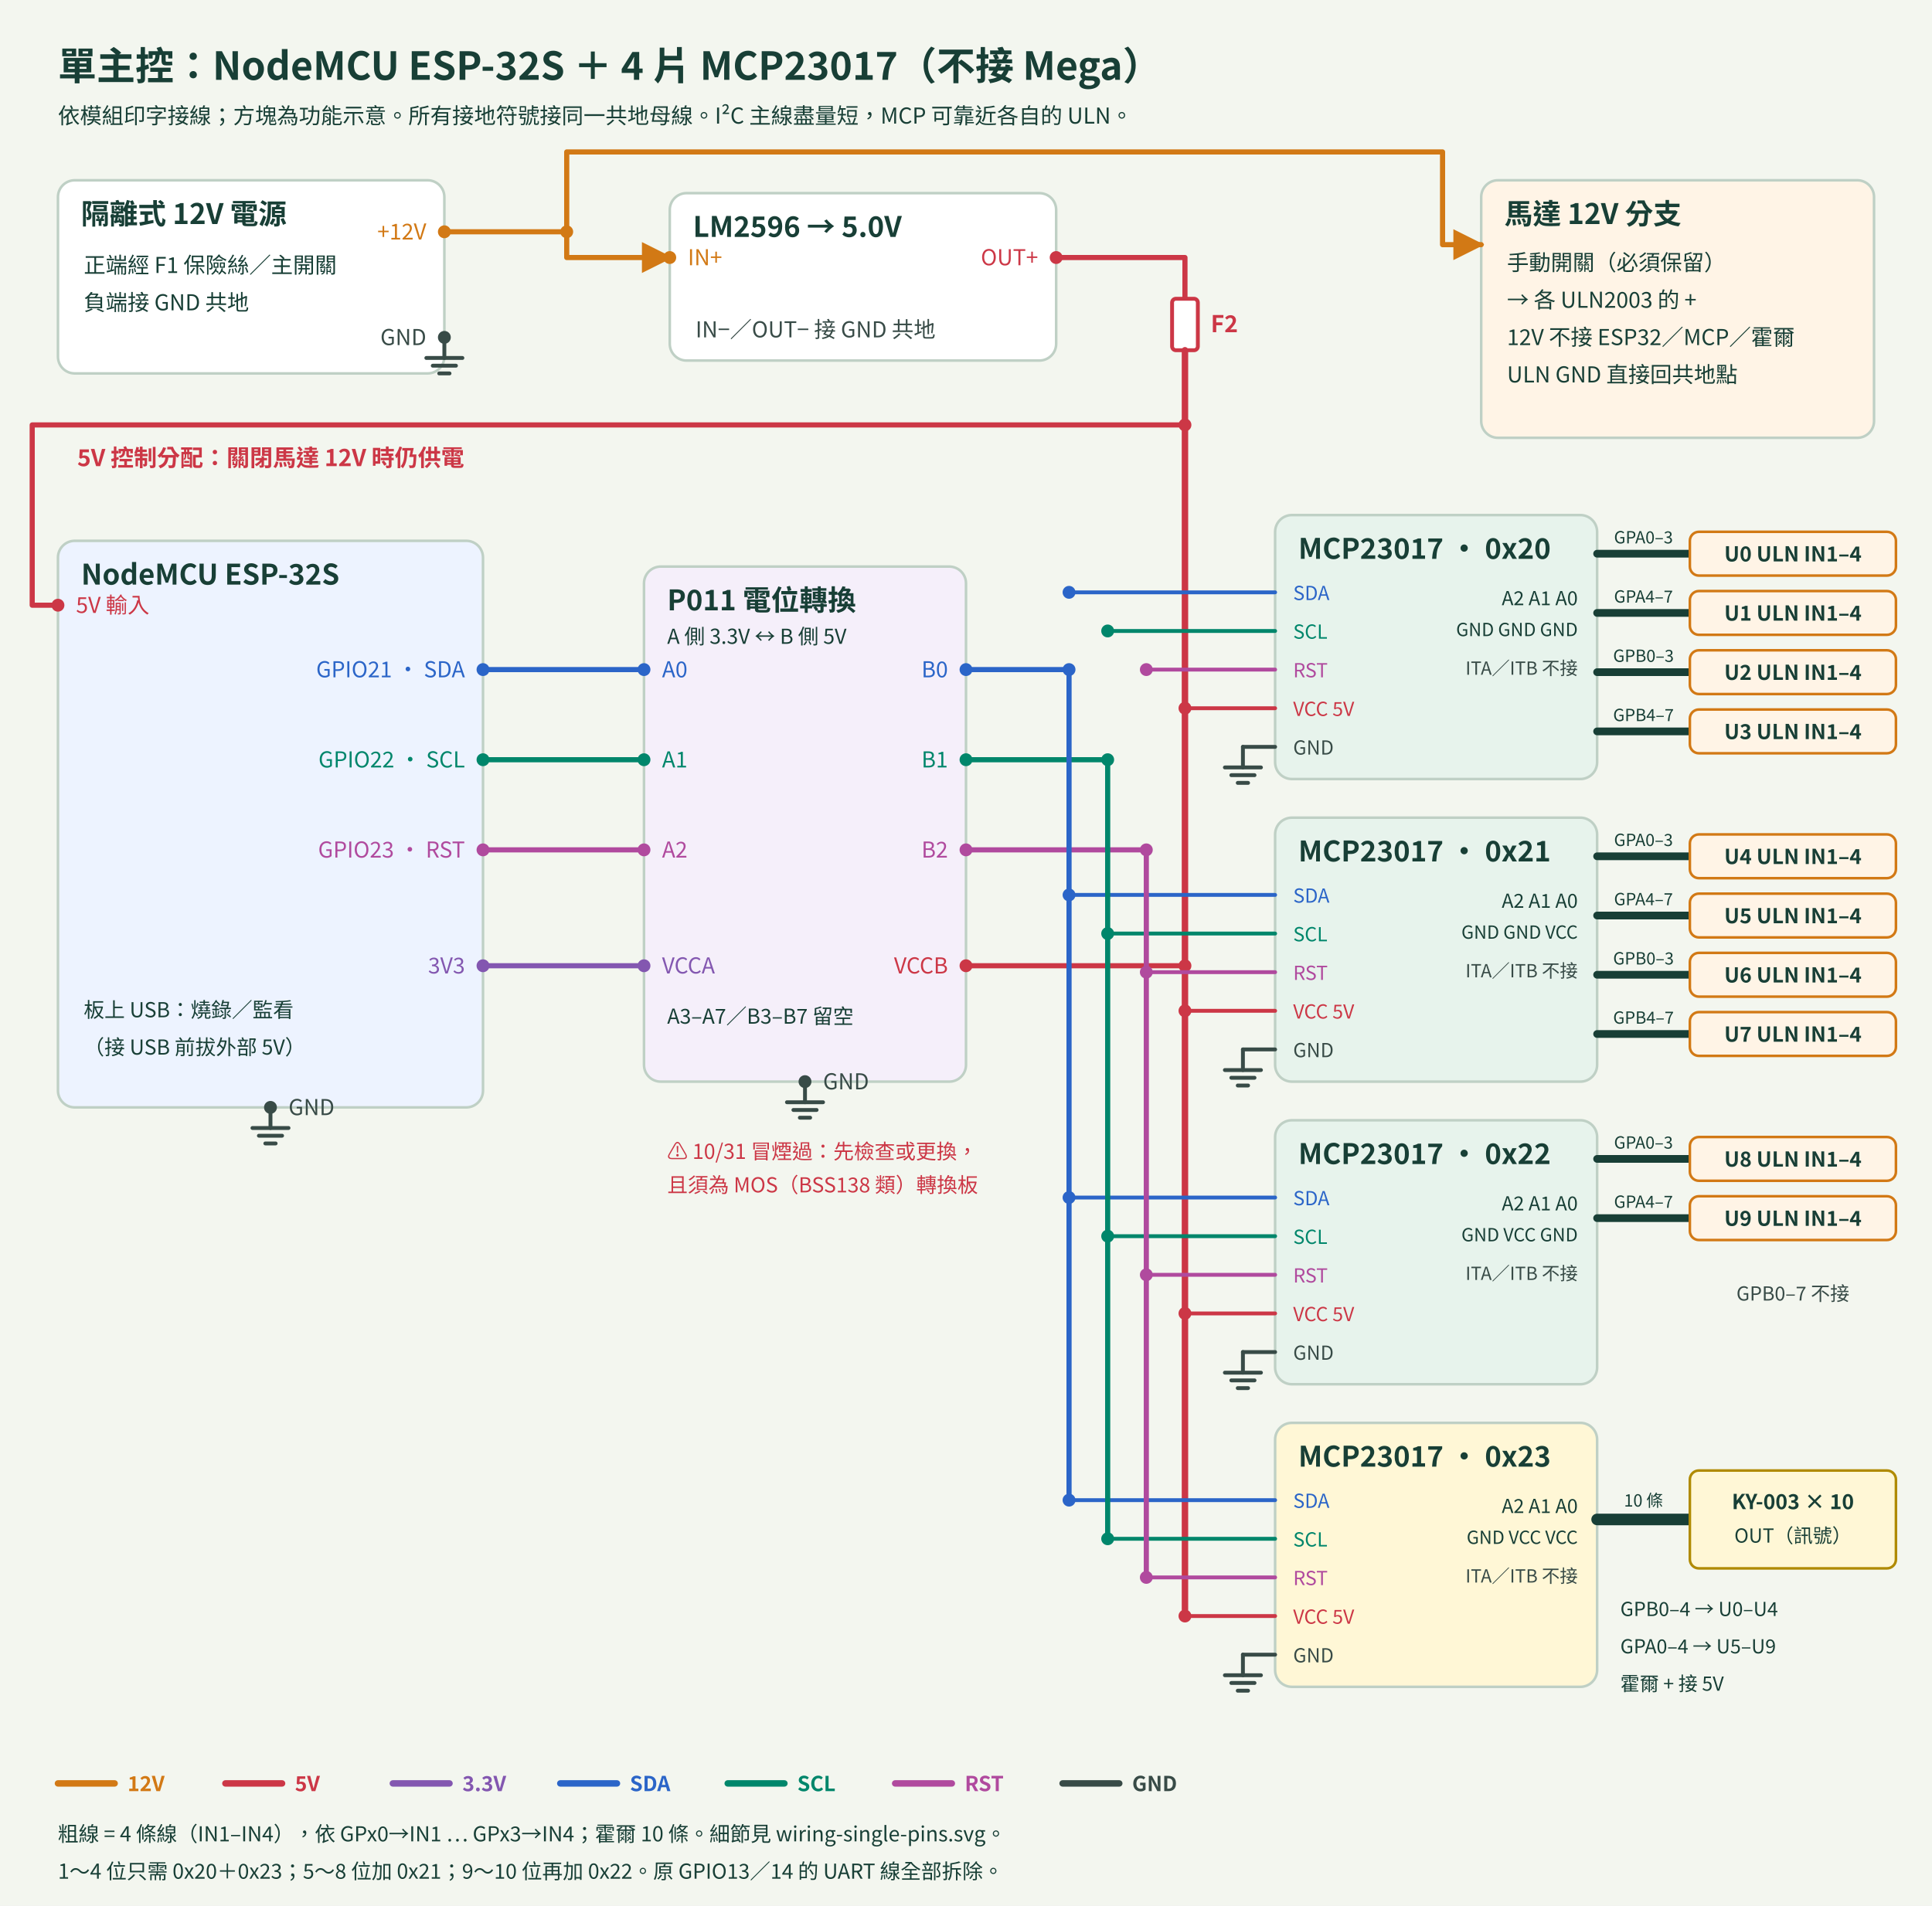
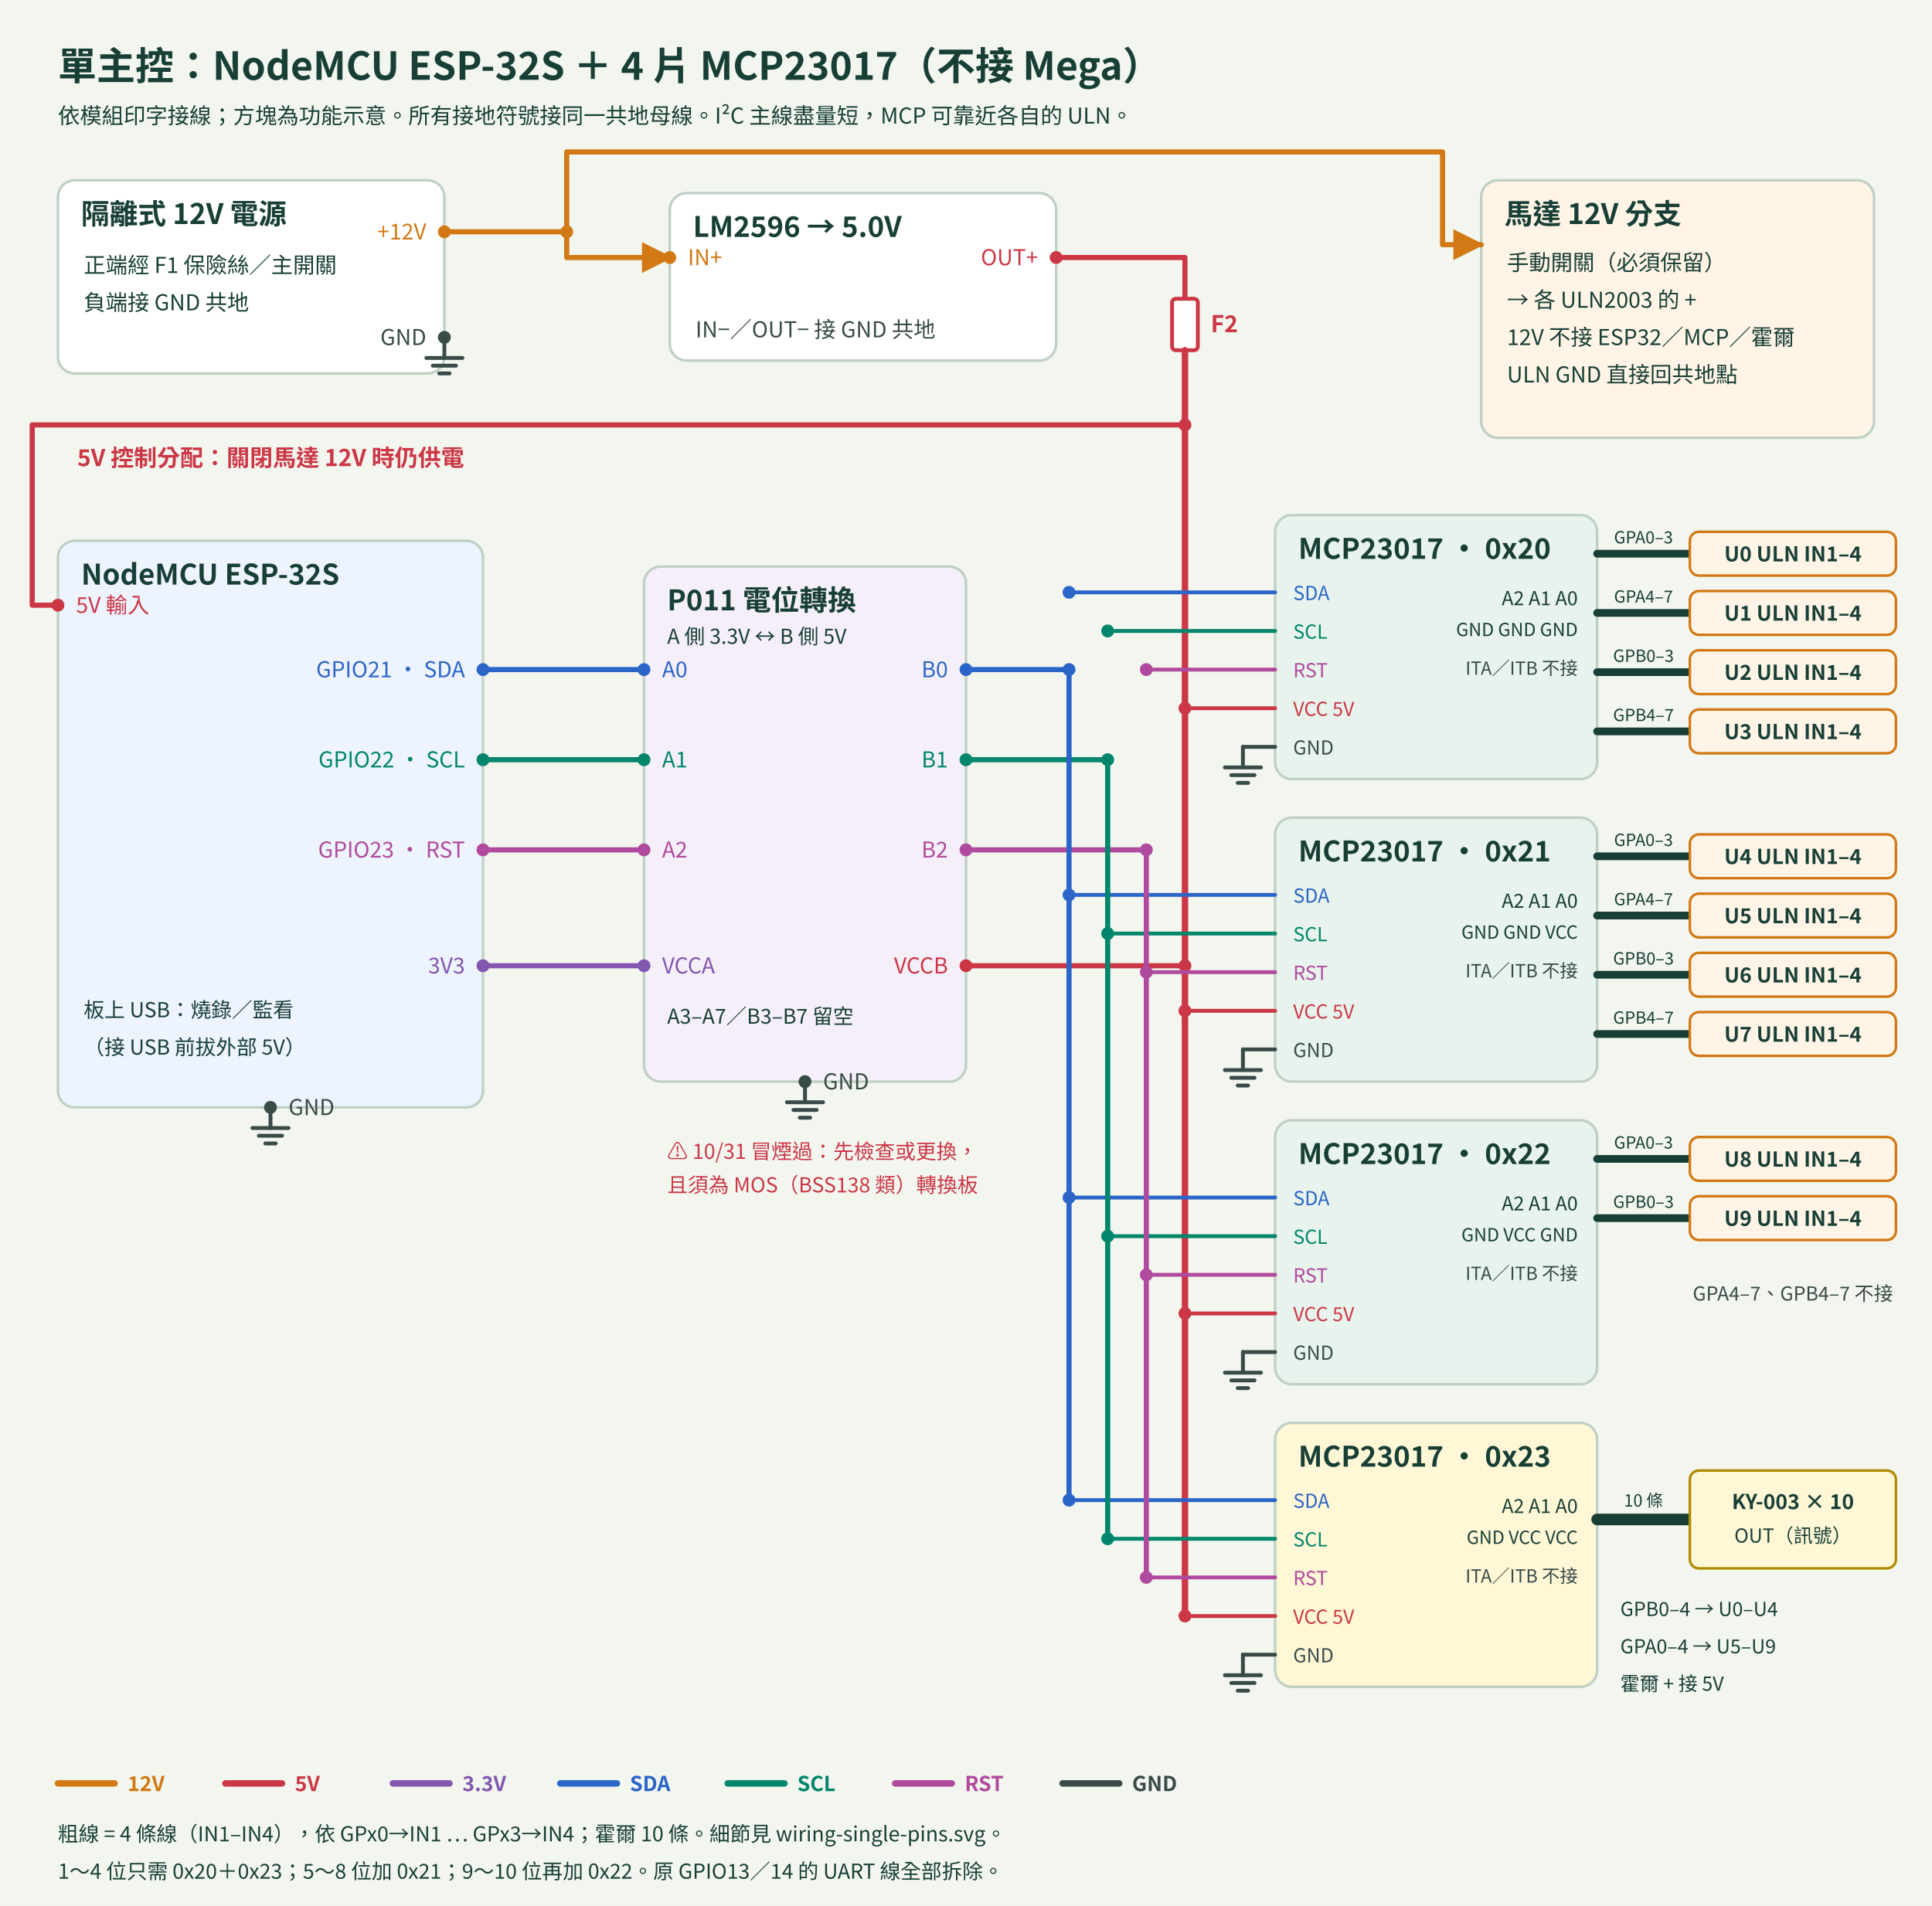
<svg xmlns="http://www.w3.org/2000/svg" viewBox="0 0 1500 1480" role="img" aria-labelledby="title desc">
  <defs>
    <marker id="arrow" viewBox="0 0 10 10" refX="9" refY="5" markerWidth="6" markerHeight="6" orient="auto-start-reverse">
      <path d="M0 0L10 5L0 10z" fill="context-stroke" />
    </marker>
  </defs>
  <style>text{font-family:"Microsoft JhengHei","Noto Sans CJK TC",sans-serif;fill:#183f36}.wire{fill:none;stroke-linejoin:round;stroke-linecap:round}</style>
  <rect width="1500" height="1480" fill="#f3f6ef" />
  <text x="45" y="62" font-size="30" font-weight="bold" text-anchor="start" style="fill:#183f36">單主控：NodeMCU ESP-32S ＋ 4 片 MCP23017（不接 Mega）</text>
  <text x="45" y="96" font-size="17" font-weight="normal" text-anchor="start" style="fill:#183f36">依模組印字接線；方塊為功能示意。所有接地符號接同一共地母線。I²C 主線盡量短，MCP 可靠近各自的 ULN。</text>
  <rect x="45" y="140" width="300" height="150" rx="13" fill="#fff" stroke="#bfd0c5" stroke-width="2" />
  <text x="63" y="174" font-size="22" font-weight="bold" text-anchor="start" style="fill:#183f36">隔離式 12V 電源</text>
  <text x="65" y="212" font-size="17" font-weight="normal" text-anchor="start" style="fill:#183f36">正端經 F1 保險絲／主開關</text>
  <text x="65" y="241" font-size="17" font-weight="normal" text-anchor="start" style="fill:#183f36">負端接 GND 共地</text>
  <circle cx="345" cy="180" r="5" fill="#d27915" />
  <text x="331" y="186" font-size="17" font-weight="normal" text-anchor="end" style="fill:#d27915">+12V</text>
  <circle cx="345" cy="262" r="5" fill="#384b47" />
  <text x="331" y="268" font-size="17" font-weight="normal" text-anchor="end" style="fill:#384b47">GND</text>
  <polyline class="wire" points="345,262 345,278" stroke="#384b47" stroke-width="3" />
  <polyline class="wire" points="331,278 359,278" stroke="#384b47" stroke-width="3" />
  <polyline class="wire" points="336,284 354,284" stroke="#384b47" stroke-width="3" />
  <polyline class="wire" points="341,290 349,290" stroke="#384b47" stroke-width="3" />
  <rect x="520" y="150" width="300" height="130" rx="13" fill="#fff" stroke="#bfd0c5" stroke-width="2" />
  <text x="538" y="184" font-size="22" font-weight="bold" text-anchor="start" style="fill:#183f36">LM2596 → 5.0V</text>
  <circle cx="520" cy="200" r="5" fill="#d27915" />
  <text x="534" y="206" font-size="17" font-weight="normal" text-anchor="start" style="fill:#d27915">IN+</text>
  <circle cx="820" cy="200" r="5" fill="#cc3746" />
  <text x="806" y="206" font-size="17" font-weight="normal" text-anchor="end" style="fill:#cc3746">OUT+</text>
  <text x="540" y="262" font-size="17" font-weight="normal" text-anchor="start" style="fill:#384b47">IN−／OUT− 接 GND 共地</text>
  <rect x="1150" y="140" width="305" height="200" rx="13" fill="#fff4e6" stroke="#bfd0c5" stroke-width="2" />
  <text x="1168" y="174" font-size="22" font-weight="bold" text-anchor="start" style="fill:#183f36">馬達 12V 分支</text>
  <text x="1170" y="210" font-size="17" font-weight="normal" text-anchor="start" style="fill:#183f36">手動開關（必須保留）</text>
  <text x="1170" y="239" font-size="17" font-weight="normal" text-anchor="start" style="fill:#183f36">→ 各 ULN2003 的 +</text>
  <text x="1170" y="268" font-size="17" font-weight="normal" text-anchor="start" style="fill:#183f36">12V 不接 ESP32／MCP／霍爾</text>
  <text x="1170" y="297" font-size="17" font-weight="normal" text-anchor="start" style="fill:#183f36">ULN GND 直接回共地點</text>
  <polyline class="wire" points="345,180 440,180 440,200 520,200" stroke="#d27915" stroke-width="4" marker-end="url(#arrow)" />
  <circle cx="440" cy="180" r="5" fill="#d27915" />
  <polyline class="wire" points="440,180 440,118 1120,118 1120,190 1150,190" stroke="#d27915" stroke-width="4" marker-end="url(#arrow)" />
  <polyline class="wire" points="820,200 920,200 920,232" stroke="#cc3746" stroke-width="4" />
  <rect x="910" y="232" width="20" height="40" rx="3" fill="#fff" stroke="#cc3746" stroke-width="3" />
  <text x="940" y="258" font-size="18" font-weight="bold" text-anchor="start" style="fill:#cc3746">F2</text>
  <polyline class="wire" points="920,272 920,1250" stroke="#cc3746" stroke-width="5" />
  <polyline class="wire" points="920,330 25,330 25,470 45,470" stroke="#cc3746" stroke-width="4" />
  <circle cx="920" cy="330" r="5" fill="#cc3746" />
  <text x="60" y="362" font-size="18" font-weight="bold" text-anchor="start" style="fill:#cc3746">5V 控制分配：關閉馬達 12V 時仍供電</text>
  <rect x="45" y="420" width="330" height="440" rx="13" fill="#edf3ff" stroke="#bfd0c5" stroke-width="2" />
  <text x="63" y="454" font-size="22" font-weight="bold" text-anchor="start" style="fill:#183f36">NodeMCU ESP-32S</text>
  <circle cx="45" cy="470" r="5" fill="#cc3746" />
  <text x="59" y="476" font-size="17" font-weight="normal" text-anchor="start" style="fill:#cc3746">5V 輸入</text>
  <circle cx="375" cy="520" r="5" fill="#2b65c8" />
  <text x="361" y="526" font-size="17" font-weight="normal" text-anchor="end" style="fill:#2b65c8">GPIO21 · SDA</text>
  <circle cx="375" cy="590" r="5" fill="#00866b" />
  <text x="361" y="596" font-size="17" font-weight="normal" text-anchor="end" style="fill:#00866b">GPIO22 · SCL</text>
  <circle cx="375" cy="660" r="5" fill="#b04a9e" />
  <text x="361" y="666" font-size="17" font-weight="normal" text-anchor="end" style="fill:#b04a9e">GPIO23 · RST</text>
  <circle cx="375" cy="750" r="5" fill="#8357b0" />
  <text x="361" y="756" font-size="17" font-weight="normal" text-anchor="end" style="fill:#8357b0">3V3</text>
  <text x="65" y="790" font-size="16" font-weight="normal" text-anchor="start" style="fill:#183f36">板上 USB：燒錄／監看</text>
  <text x="65" y="819" font-size="16" font-weight="normal" text-anchor="start" style="fill:#183f36">（接 USB 前拔外部 5V）</text>
  <circle cx="210" cy="860" r="5" fill="#384b47" />
  <text x="224" y="866" font-size="17" font-weight="normal" text-anchor="start" style="fill:#384b47">GND</text>
  <polyline class="wire" points="210,860 210,876" stroke="#384b47" stroke-width="3" />
  <polyline class="wire" points="196,876 224,876" stroke="#384b47" stroke-width="3" />
  <polyline class="wire" points="201,882 219,882" stroke="#384b47" stroke-width="3" />
  <polyline class="wire" points="206,888 214,888" stroke="#384b47" stroke-width="3" />
  <rect x="500" y="440" width="250" height="400" rx="13" fill="#f5effa" stroke="#bfd0c5" stroke-width="2" />
  <text x="518" y="474" font-size="22" font-weight="bold" text-anchor="start" style="fill:#183f36">P011 電位轉換</text>
  <text x="518" y="500" font-size="16" font-weight="normal" text-anchor="start" style="fill:#183f36">A 側 3.3V ↔ B 側 5V</text>
  <circle cx="500" cy="520" r="5" fill="#2b65c8" />
  <text x="514" y="526" font-size="17" font-weight="normal" text-anchor="start" style="fill:#2b65c8">A0</text>
  <circle cx="750" cy="520" r="5" fill="#2b65c8" />
  <text x="736" y="526" font-size="17" font-weight="normal" text-anchor="end" style="fill:#2b65c8">B0</text>
  <polyline class="wire" points="375,520 500,520" stroke="#2b65c8" stroke-width="4" />
  <circle cx="500" cy="590" r="5" fill="#00866b" />
  <text x="514" y="596" font-size="17" font-weight="normal" text-anchor="start" style="fill:#00866b">A1</text>
  <circle cx="750" cy="590" r="5" fill="#00866b" />
  <text x="736" y="596" font-size="17" font-weight="normal" text-anchor="end" style="fill:#00866b">B1</text>
  <polyline class="wire" points="375,590 500,590" stroke="#00866b" stroke-width="4" />
  <circle cx="500" cy="660" r="5" fill="#b04a9e" />
  <text x="514" y="666" font-size="17" font-weight="normal" text-anchor="start" style="fill:#b04a9e">A2</text>
  <circle cx="750" cy="660" r="5" fill="#b04a9e" />
  <text x="736" y="666" font-size="17" font-weight="normal" text-anchor="end" style="fill:#b04a9e">B2</text>
  <polyline class="wire" points="375,660 500,660" stroke="#b04a9e" stroke-width="4" />
  <circle cx="500" cy="750" r="5" fill="#8357b0" />
  <text x="514" y="756" font-size="17" font-weight="normal" text-anchor="start" style="fill:#8357b0">VCCA</text>
  <circle cx="750" cy="750" r="5" fill="#cc3746" />
  <text x="736" y="756" font-size="17" font-weight="normal" text-anchor="end" style="fill:#cc3746">VCCB</text>
  <polyline class="wire" points="375,750 500,750" stroke="#8357b0" stroke-width="4" />
  <polyline class="wire" points="750,750 920,750" stroke="#cc3746" stroke-width="4" />
  <circle cx="920" cy="750" r="5" fill="#cc3746" />
  <text x="518" y="795" font-size="16" font-weight="normal" text-anchor="start" style="fill:#183f36">A3–A7／B3–B7 留空</text>
  <circle cx="625" cy="840" r="5" fill="#384b47" />
  <text x="639" y="846" font-size="17" font-weight="normal" text-anchor="start" style="fill:#384b47">GND</text>
  <polyline class="wire" points="625,840 625,856" stroke="#384b47" stroke-width="3" />
  <polyline class="wire" points="611,856 639,856" stroke="#384b47" stroke-width="3" />
  <polyline class="wire" points="616,862 634,862" stroke="#384b47" stroke-width="3" />
  <polyline class="wire" points="621,868 629,868" stroke="#384b47" stroke-width="3" />
  <text x="518" y="900" font-size="16" font-weight="normal" text-anchor="start" style="fill:#cc3746">⚠ 10/31 冒煙過：先檢查或更換，</text>
  <text x="518" y="926" font-size="16" font-weight="normal" text-anchor="start" style="fill:#cc3746">且須為 MOS（BSS138 類）轉換板</text>
  <polyline class="wire" points="750,520 830,520" stroke="#2b65c8" stroke-width="4" />
  <circle cx="830" cy="520" r="5" fill="#2b65c8" />
  <polyline class="wire" points="750,590 860,590" stroke="#00866b" stroke-width="4" />
  <circle cx="860" cy="590" r="5" fill="#00866b" />
  <polyline class="wire" points="750,660 890,660" stroke="#b04a9e" stroke-width="4" />
  <circle cx="890" cy="660" r="5" fill="#b04a9e" />
  <rect x="990" y="400" width="250" height="205" rx="13" fill="#e7f3ec" stroke="#bfd0c5" stroke-width="2" />
  <text x="1008" y="434" font-size="22" font-weight="bold" text-anchor="start" style="fill:#183f36">MCP23017 · 0x20</text>
  <polyline class="wire" points="830,460 990,460" stroke="#2b65c8" stroke-width="3" />
  <circle cx="830" cy="460" r="5" fill="#2b65c8" />
  <text x="1004" y="466" font-size="15" font-weight="normal" text-anchor="start" style="fill:#2b65c8">SDA</text>
  <polyline class="wire" points="860,490 990,490" stroke="#00866b" stroke-width="3" />
  <circle cx="860" cy="490" r="5" fill="#00866b" />
  <text x="1004" y="496" font-size="15" font-weight="normal" text-anchor="start" style="fill:#00866b">SCL</text>
  <polyline class="wire" points="890,520 990,520" stroke="#b04a9e" stroke-width="3" />
  <circle cx="890" cy="520" r="5" fill="#b04a9e" />
  <text x="1004" y="526" font-size="15" font-weight="normal" text-anchor="start" style="fill:#b04a9e">RST</text>
  <polyline class="wire" points="920,550 990,550" stroke="#cc3746" stroke-width="3" />
  <circle cx="920" cy="550" r="5" fill="#cc3746" />
  <text x="1004" y="556" font-size="15" font-weight="normal" text-anchor="start" style="fill:#cc3746">VCC 5V</text>
  <text x="1004" y="586" font-size="15" font-weight="normal" text-anchor="start" style="fill:#384b47">GND</text>
  <polyline class="wire" points="990,580 965,580" stroke="#384b47" stroke-width="3" />
  <polyline class="wire" points="965,580 965,596" stroke="#384b47" stroke-width="3" />
  <polyline class="wire" points="951,596 979,596" stroke="#384b47" stroke-width="3" />
  <polyline class="wire" points="956,602 974,602" stroke="#384b47" stroke-width="3" />
  <polyline class="wire" points="961,608 969,608" stroke="#384b47" stroke-width="3" />
  <text x="1225" y="470" font-size="15" font-weight="normal" text-anchor="end" style="fill:#183f36">A2 A1 A0</text>
  <text x="1225" y="494" font-size="14" font-weight="normal" text-anchor="end" style="fill:#183f36">GND  GND  GND</text>
  <text x="1225" y="524" font-size="14" font-weight="normal" text-anchor="end" style="fill:#384b47">ITA／ITB 不接</text>
  <rect x="990" y="635" width="250" height="205" rx="13" fill="#e7f3ec" stroke="#bfd0c5" stroke-width="2" />
  <text x="1008" y="669" font-size="22" font-weight="bold" text-anchor="start" style="fill:#183f36">MCP23017 · 0x21</text>
  <polyline class="wire" points="830,695 990,695" stroke="#2b65c8" stroke-width="3" />
  <circle cx="830" cy="695" r="5" fill="#2b65c8" />
  <text x="1004" y="701" font-size="15" font-weight="normal" text-anchor="start" style="fill:#2b65c8">SDA</text>
  <polyline class="wire" points="860,725 990,725" stroke="#00866b" stroke-width="3" />
  <circle cx="860" cy="725" r="5" fill="#00866b" />
  <text x="1004" y="731" font-size="15" font-weight="normal" text-anchor="start" style="fill:#00866b">SCL</text>
  <polyline class="wire" points="890,755 990,755" stroke="#b04a9e" stroke-width="3" />
  <circle cx="890" cy="755" r="5" fill="#b04a9e" />
  <text x="1004" y="761" font-size="15" font-weight="normal" text-anchor="start" style="fill:#b04a9e">RST</text>
  <polyline class="wire" points="920,785 990,785" stroke="#cc3746" stroke-width="3" />
  <circle cx="920" cy="785" r="5" fill="#cc3746" />
  <text x="1004" y="791" font-size="15" font-weight="normal" text-anchor="start" style="fill:#cc3746">VCC 5V</text>
  <text x="1004" y="821" font-size="15" font-weight="normal" text-anchor="start" style="fill:#384b47">GND</text>
  <polyline class="wire" points="990,815 965,815" stroke="#384b47" stroke-width="3" />
  <polyline class="wire" points="965,815 965,831" stroke="#384b47" stroke-width="3" />
  <polyline class="wire" points="951,831 979,831" stroke="#384b47" stroke-width="3" />
  <polyline class="wire" points="956,837 974,837" stroke="#384b47" stroke-width="3" />
  <polyline class="wire" points="961,843 969,843" stroke="#384b47" stroke-width="3" />
  <text x="1225" y="705" font-size="15" font-weight="normal" text-anchor="end" style="fill:#183f36">A2 A1 A0</text>
  <text x="1225" y="729" font-size="14" font-weight="normal" text-anchor="end" style="fill:#183f36">GND  GND  VCC</text>
  <text x="1225" y="759" font-size="14" font-weight="normal" text-anchor="end" style="fill:#384b47">ITA／ITB 不接</text>
  <rect x="990" y="870" width="250" height="205" rx="13" fill="#e7f3ec" stroke="#bfd0c5" stroke-width="2" />
  <text x="1008" y="904" font-size="22" font-weight="bold" text-anchor="start" style="fill:#183f36">MCP23017 · 0x22</text>
  <polyline class="wire" points="830,930 990,930" stroke="#2b65c8" stroke-width="3" />
  <circle cx="830" cy="930" r="5" fill="#2b65c8" />
  <text x="1004" y="936" font-size="15" font-weight="normal" text-anchor="start" style="fill:#2b65c8">SDA</text>
  <polyline class="wire" points="860,960 990,960" stroke="#00866b" stroke-width="3" />
  <circle cx="860" cy="960" r="5" fill="#00866b" />
  <text x="1004" y="966" font-size="15" font-weight="normal" text-anchor="start" style="fill:#00866b">SCL</text>
  <polyline class="wire" points="890,990 990,990" stroke="#b04a9e" stroke-width="3" />
  <circle cx="890" cy="990" r="5" fill="#b04a9e" />
  <text x="1004" y="996" font-size="15" font-weight="normal" text-anchor="start" style="fill:#b04a9e">RST</text>
  <polyline class="wire" points="920,1020 990,1020" stroke="#cc3746" stroke-width="3" />
  <circle cx="920" cy="1020" r="5" fill="#cc3746" />
  <text x="1004" y="1026" font-size="15" font-weight="normal" text-anchor="start" style="fill:#cc3746">VCC 5V</text>
  <text x="1004" y="1056" font-size="15" font-weight="normal" text-anchor="start" style="fill:#384b47">GND</text>
  <polyline class="wire" points="990,1050 965,1050" stroke="#384b47" stroke-width="3" />
  <polyline class="wire" points="965,1050 965,1066" stroke="#384b47" stroke-width="3" />
  <polyline class="wire" points="951,1066 979,1066" stroke="#384b47" stroke-width="3" />
  <polyline class="wire" points="956,1072 974,1072" stroke="#384b47" stroke-width="3" />
  <polyline class="wire" points="961,1078 969,1078" stroke="#384b47" stroke-width="3" />
  <text x="1225" y="940" font-size="15" font-weight="normal" text-anchor="end" style="fill:#183f36">A2 A1 A0</text>
  <text x="1225" y="964" font-size="14" font-weight="normal" text-anchor="end" style="fill:#183f36">GND  VCC  GND</text>
  <text x="1225" y="994" font-size="14" font-weight="normal" text-anchor="end" style="fill:#384b47">ITA／ITB 不接</text>
  <rect x="990" y="1105" width="250" height="205" rx="13" fill="#fff7d6" stroke="#bfd0c5" stroke-width="2" />
  <text x="1008" y="1139" font-size="22" font-weight="bold" text-anchor="start" style="fill:#183f36">MCP23017 · 0x23</text>
  <polyline class="wire" points="830,1165 990,1165" stroke="#2b65c8" stroke-width="3" />
  <circle cx="830" cy="1165" r="5" fill="#2b65c8" />
  <text x="1004" y="1171" font-size="15" font-weight="normal" text-anchor="start" style="fill:#2b65c8">SDA</text>
  <polyline class="wire" points="860,1195 990,1195" stroke="#00866b" stroke-width="3" />
  <circle cx="860" cy="1195" r="5" fill="#00866b" />
  <text x="1004" y="1201" font-size="15" font-weight="normal" text-anchor="start" style="fill:#00866b">SCL</text>
  <polyline class="wire" points="890,1225 990,1225" stroke="#b04a9e" stroke-width="3" />
  <circle cx="890" cy="1225" r="5" fill="#b04a9e" />
  <text x="1004" y="1231" font-size="15" font-weight="normal" text-anchor="start" style="fill:#b04a9e">RST</text>
  <polyline class="wire" points="920,1255 990,1255" stroke="#cc3746" stroke-width="3" />
  <circle cx="920" cy="1255" r="5" fill="#cc3746" />
  <text x="1004" y="1261" font-size="15" font-weight="normal" text-anchor="start" style="fill:#cc3746">VCC 5V</text>
  <text x="1004" y="1291" font-size="15" font-weight="normal" text-anchor="start" style="fill:#384b47">GND</text>
  <polyline class="wire" points="990,1285 965,1285" stroke="#384b47" stroke-width="3" />
  <polyline class="wire" points="965,1285 965,1301" stroke="#384b47" stroke-width="3" />
  <polyline class="wire" points="951,1301 979,1301" stroke="#384b47" stroke-width="3" />
  <polyline class="wire" points="956,1307 974,1307" stroke="#384b47" stroke-width="3" />
  <polyline class="wire" points="961,1313 969,1313" stroke="#384b47" stroke-width="3" />
  <text x="1225" y="1175" font-size="15" font-weight="normal" text-anchor="end" style="fill:#183f36">A2 A1 A0</text>
  <text x="1225" y="1199" font-size="14" font-weight="normal" text-anchor="end" style="fill:#183f36">GND  VCC  VCC</text>
  <text x="1225" y="1229" font-size="14" font-weight="normal" text-anchor="end" style="fill:#384b47">ITA／ITB 不接</text>
  <polyline class="wire" points="830,520 830,1165" stroke="#2b65c8" stroke-width="4" />
  <polyline class="wire" points="860,590 860,1195" stroke="#00866b" stroke-width="4" />
  <polyline class="wire" points="890,660 890,1225" stroke="#b04a9e" stroke-width="4" />
  <polyline class="wire" points="1240,430 1312,430" stroke="#183f36" stroke-width="6" />
  <text x="1276" y="422" font-size="13" font-weight="normal" text-anchor="middle" style="fill:#183f36">GPA0–3</text>
  <rect x="1312" y="413" width="160" height="34" rx="7" fill="#fff4e6" stroke="#d27915" stroke-width="2" />
  <text x="1392" y="436" font-size="16" font-weight="bold" text-anchor="middle" style="fill:#183f36">U0 ULN IN1–4</text>
  <polyline class="wire" points="1240,476 1312,476" stroke="#183f36" stroke-width="6" />
  <text x="1276" y="468" font-size="13" font-weight="normal" text-anchor="middle" style="fill:#183f36">GPA4–7</text>
  <rect x="1312" y="459" width="160" height="34" rx="7" fill="#fff4e6" stroke="#d27915" stroke-width="2" />
  <text x="1392" y="482" font-size="16" font-weight="bold" text-anchor="middle" style="fill:#183f36">U1 ULN IN1–4</text>
  <polyline class="wire" points="1240,522 1312,522" stroke="#183f36" stroke-width="6" />
  <text x="1276" y="514" font-size="13" font-weight="normal" text-anchor="middle" style="fill:#183f36">GPB0–3</text>
  <rect x="1312" y="505" width="160" height="34" rx="7" fill="#fff4e6" stroke="#d27915" stroke-width="2" />
  <text x="1392" y="528" font-size="16" font-weight="bold" text-anchor="middle" style="fill:#183f36">U2 ULN IN1–4</text>
  <polyline class="wire" points="1240,568 1312,568" stroke="#183f36" stroke-width="6" />
  <text x="1276" y="560" font-size="13" font-weight="normal" text-anchor="middle" style="fill:#183f36">GPB4–7</text>
  <rect x="1312" y="551" width="160" height="34" rx="7" fill="#fff4e6" stroke="#d27915" stroke-width="2" />
  <text x="1392" y="574" font-size="16" font-weight="bold" text-anchor="middle" style="fill:#183f36">U3 ULN IN1–4</text>
  <polyline class="wire" points="1240,665 1312,665" stroke="#183f36" stroke-width="6" />
  <text x="1276" y="657" font-size="13" font-weight="normal" text-anchor="middle" style="fill:#183f36">GPA0–3</text>
  <rect x="1312" y="648" width="160" height="34" rx="7" fill="#fff4e6" stroke="#d27915" stroke-width="2" />
  <text x="1392" y="671" font-size="16" font-weight="bold" text-anchor="middle" style="fill:#183f36">U4 ULN IN1–4</text>
  <polyline class="wire" points="1240,711 1312,711" stroke="#183f36" stroke-width="6" />
  <text x="1276" y="703" font-size="13" font-weight="normal" text-anchor="middle" style="fill:#183f36">GPA4–7</text>
  <rect x="1312" y="694" width="160" height="34" rx="7" fill="#fff4e6" stroke="#d27915" stroke-width="2" />
  <text x="1392" y="717" font-size="16" font-weight="bold" text-anchor="middle" style="fill:#183f36">U5 ULN IN1–4</text>
  <polyline class="wire" points="1240,757 1312,757" stroke="#183f36" stroke-width="6" />
  <text x="1276" y="749" font-size="13" font-weight="normal" text-anchor="middle" style="fill:#183f36">GPB0–3</text>
  <rect x="1312" y="740" width="160" height="34" rx="7" fill="#fff4e6" stroke="#d27915" stroke-width="2" />
  <text x="1392" y="763" font-size="16" font-weight="bold" text-anchor="middle" style="fill:#183f36">U6 ULN IN1–4</text>
  <polyline class="wire" points="1240,803 1312,803" stroke="#183f36" stroke-width="6" />
  <text x="1276" y="795" font-size="13" font-weight="normal" text-anchor="middle" style="fill:#183f36">GPB4–7</text>
  <rect x="1312" y="786" width="160" height="34" rx="7" fill="#fff4e6" stroke="#d27915" stroke-width="2" />
  <text x="1392" y="809" font-size="16" font-weight="bold" text-anchor="middle" style="fill:#183f36">U7 ULN IN1–4</text>
  <polyline class="wire" points="1240,900 1312,900" stroke="#183f36" stroke-width="6" />
  <text x="1276" y="892" font-size="13" font-weight="normal" text-anchor="middle" style="fill:#183f36">GPA0–3</text>
  <rect x="1312" y="883" width="160" height="34" rx="7" fill="#fff4e6" stroke="#d27915" stroke-width="2" />
  <text x="1392" y="906" font-size="16" font-weight="bold" text-anchor="middle" style="fill:#183f36">U8 ULN IN1–4</text>
  <polyline class="wire" points="1240,946 1312,946" stroke="#183f36" stroke-width="6" />
-   <text x="1276" y="938" font-size="13" font-weight="normal" text-anchor="middle" style="fill:#183f36">GPA4–7</text>
+   <text x="1276" y="938" font-size="13" font-weight="normal" text-anchor="middle" style="fill:#183f36">GPB0–3</text>
  <rect x="1312" y="929" width="160" height="34" rx="7" fill="#fff4e6" stroke="#d27915" stroke-width="2" />
  <text x="1392" y="952" font-size="16" font-weight="bold" text-anchor="middle" style="fill:#183f36">U9 ULN IN1–4</text>
-   <text x="1392" y="1010" font-size="15" font-weight="normal" text-anchor="middle" style="fill:#384b47">GPB0–7 不接</text>
+   <text x="1392" y="1010" font-size="15" font-weight="normal" text-anchor="middle" style="fill:#384b47">GPA4–7、GPB4–7 不接</text>
  <polyline class="wire" points="1240,1180 1312,1180" stroke="#183f36" stroke-width="9" />
  <text x="1276" y="1170" font-size="13" font-weight="normal" text-anchor="middle" style="fill:#183f36">10 條</text>
  <rect x="1312" y="1142" width="160" height="76" rx="7" fill="#fff7d6" stroke="#b08a00" stroke-width="2" />
  <text x="1392" y="1172" font-size="16" font-weight="bold" text-anchor="middle" style="fill:#183f36">KY-003 × 10</text>
  <text x="1392" y="1198" font-size="15" font-weight="normal" text-anchor="middle" style="fill:#183f36">OUT（訊號）</text>
  <text x="1258" y="1255" font-size="15" font-weight="normal" text-anchor="start" style="fill:#183f36">GPB0–4 → U0–U4</text>
  <text x="1258" y="1284" font-size="15" font-weight="normal" text-anchor="start" style="fill:#183f36">GPA0–4 → U5–U9</text>
  <text x="1258" y="1313" font-size="15" font-weight="normal" text-anchor="start" style="fill:#183f36">霍爾 + 接 5V</text>
  <polyline class="wire" points="45,1385 89,1385" stroke="#d27915" stroke-width="5" />
  <text x="99" y="1391" font-size="16" font-weight="bold" text-anchor="start" style="fill:#d27915">12V</text>
  <polyline class="wire" points="175,1385 219,1385" stroke="#cc3746" stroke-width="5" />
  <text x="229" y="1391" font-size="16" font-weight="bold" text-anchor="start" style="fill:#cc3746">5V</text>
  <polyline class="wire" points="305,1385 349,1385" stroke="#8357b0" stroke-width="5" />
  <text x="359" y="1391" font-size="16" font-weight="bold" text-anchor="start" style="fill:#8357b0">3.3V</text>
  <polyline class="wire" points="435,1385 479,1385" stroke="#2b65c8" stroke-width="5" />
  <text x="489" y="1391" font-size="16" font-weight="bold" text-anchor="start" style="fill:#2b65c8">SDA</text>
  <polyline class="wire" points="565,1385 609,1385" stroke="#00866b" stroke-width="5" />
  <text x="619" y="1391" font-size="16" font-weight="bold" text-anchor="start" style="fill:#00866b">SCL</text>
  <polyline class="wire" points="695,1385 739,1385" stroke="#b04a9e" stroke-width="5" />
  <text x="749" y="1391" font-size="16" font-weight="bold" text-anchor="start" style="fill:#b04a9e">RST</text>
  <polyline class="wire" points="825,1385 869,1385" stroke="#384b47" stroke-width="5" />
  <text x="879" y="1391" font-size="16" font-weight="bold" text-anchor="start" style="fill:#384b47">GND</text>
  <text x="45" y="1430" font-size="16" font-weight="normal" text-anchor="start" style="fill:#183f36">粗線 = 4 條線（IN1–IN4），依 GPx0→IN1 … GPx3→IN4；霍爾 10 條。細節見 wiring-single-pins.svg。</text>
  <text x="45" y="1459" font-size="16" font-weight="normal" text-anchor="start" style="fill:#183f36">1～4 位只需 0x20＋0x23；5～8 位加 0x21；9～10 位再加 0x22。原 GPIO13／14 的 UART 線全部拆除。</text>
</svg>
